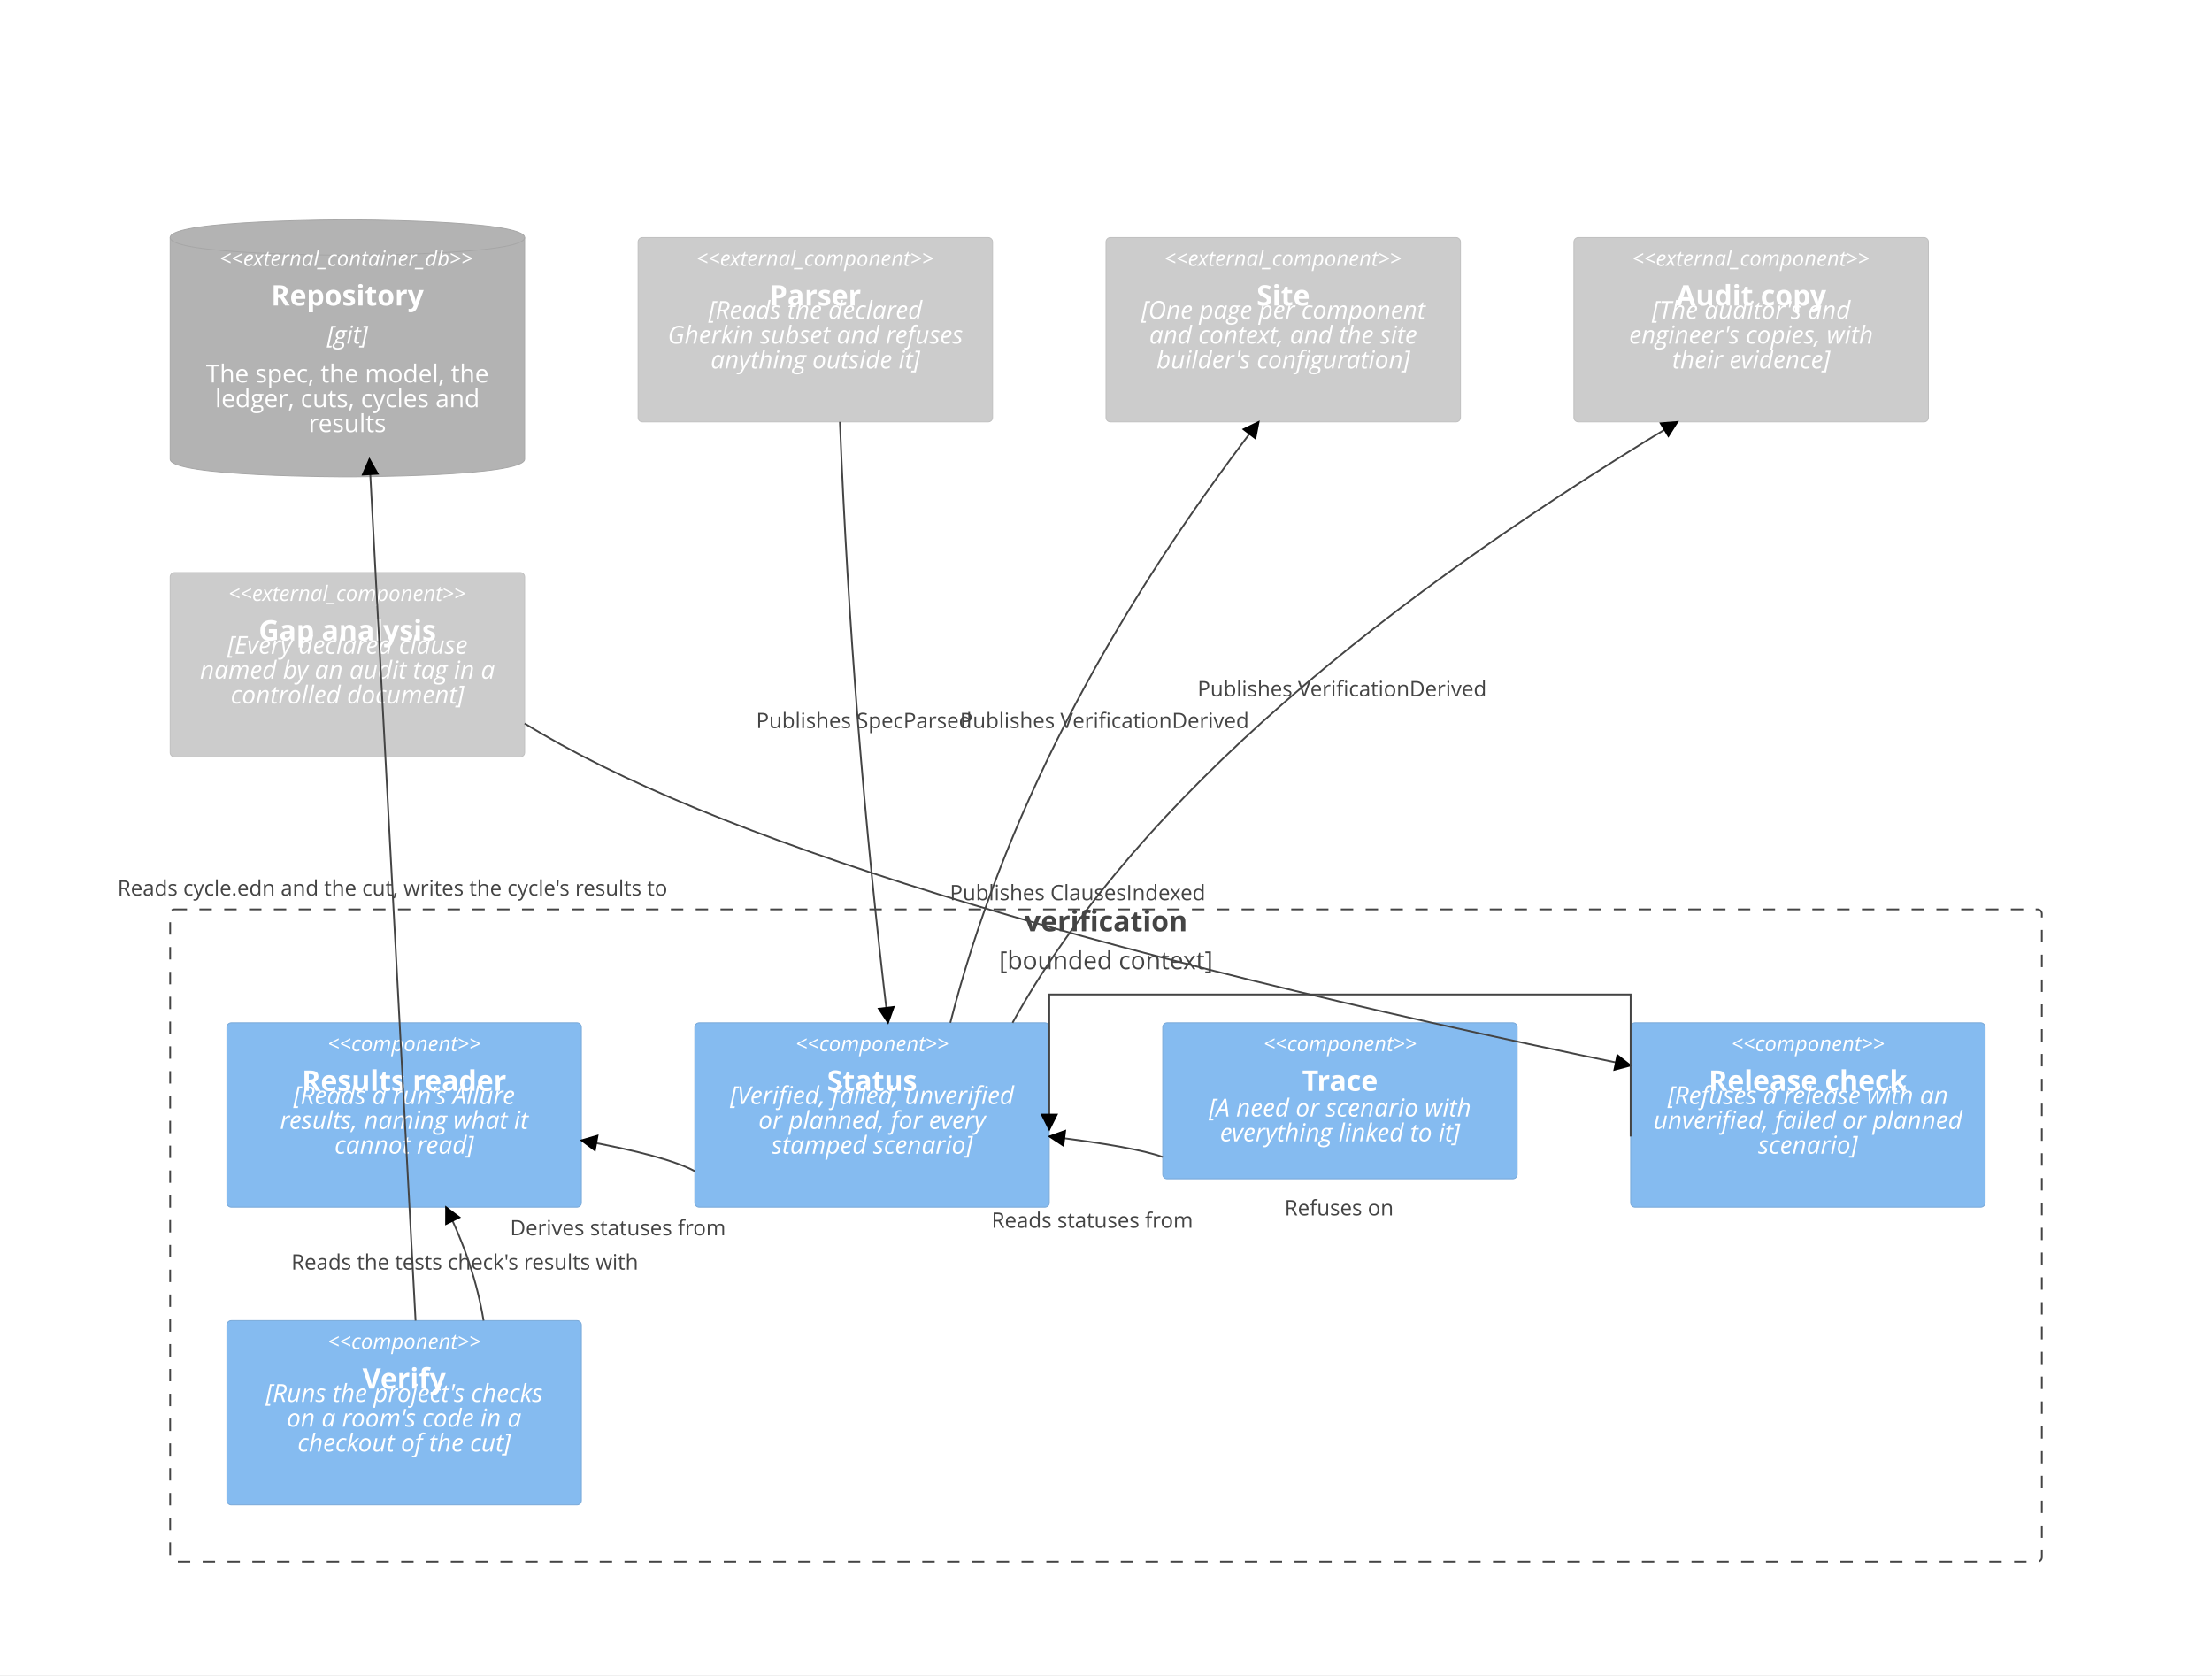
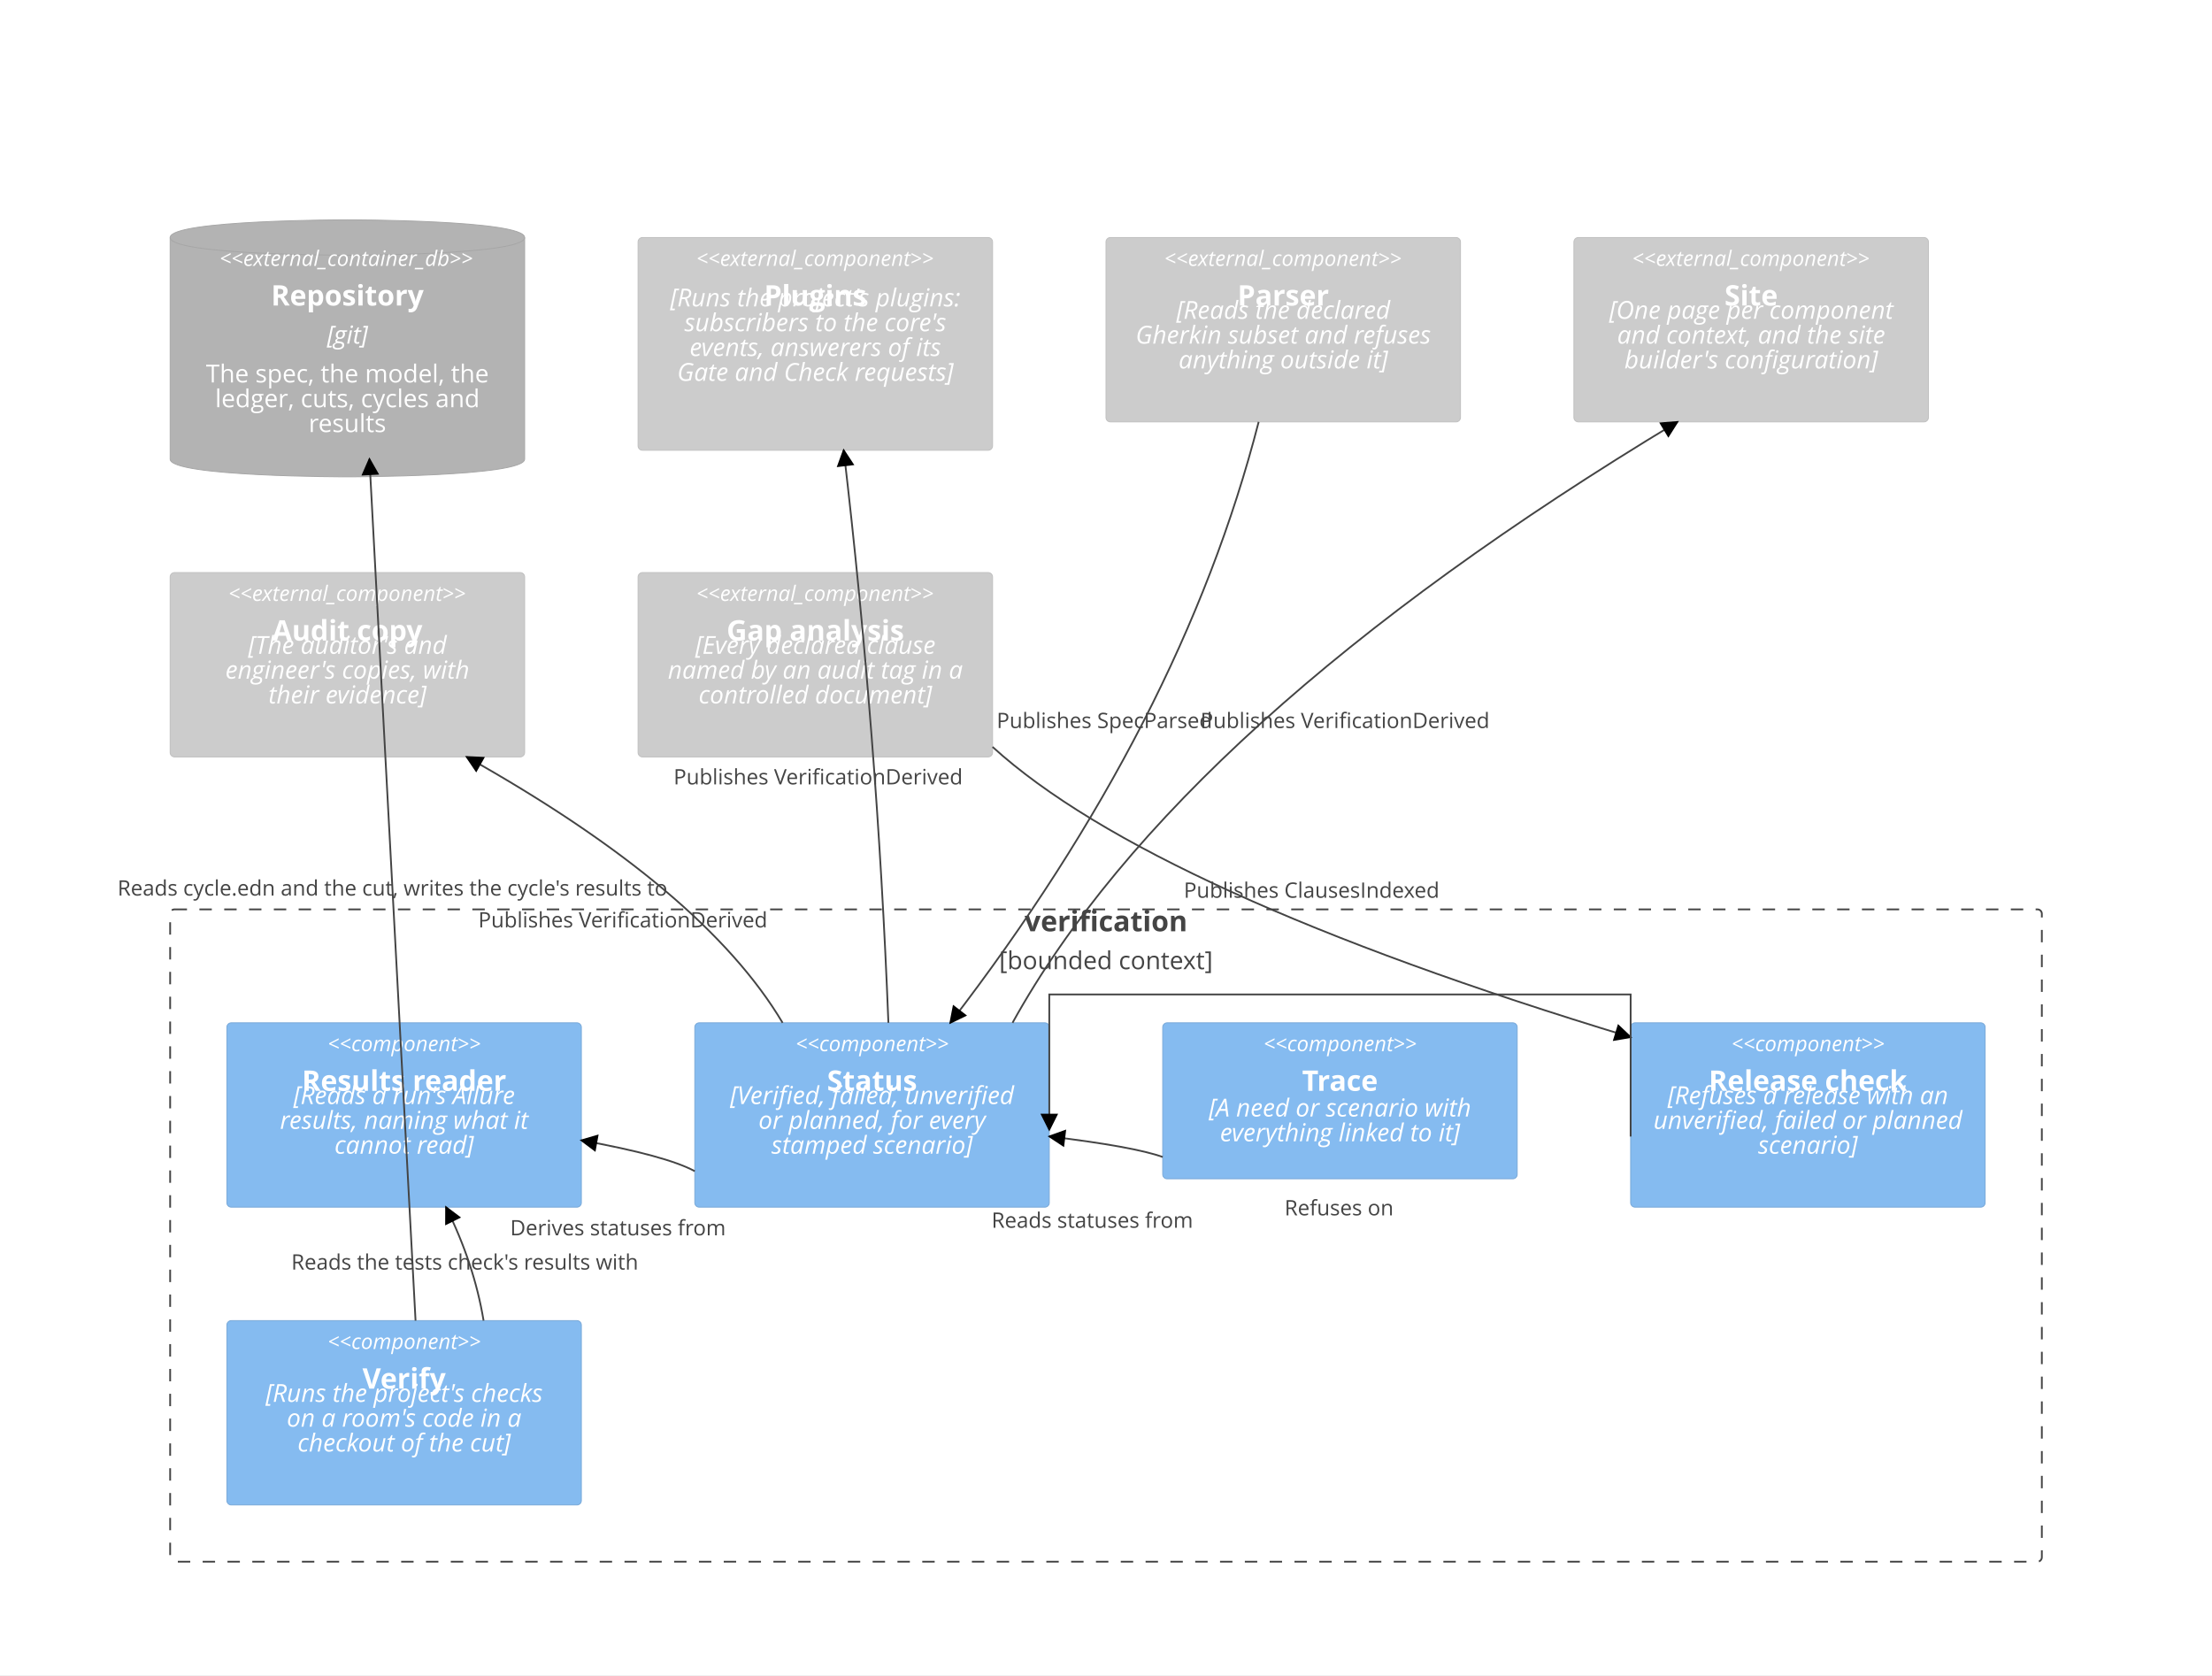
<svg xmlns="http://www.w3.org/2000/svg" width="100%" viewBox="0 -8 1248 945" style="max-width: 1248.000px;">
  <rect x="0" y="-8" width="1248" height="945" fill="#FFFFFF" />
  <defs>
    <symbol id="computer" width="24" height="24">
      <path transform="scale(.5)" d="M2 2v13h20v-13h-20zm18 11h-16v-9h16v9zm-10.228 6l.466-1h3.524l.467 1h-4.457zm14.228 3h-24l2-6h2.104l-1.33 4h18.45l-1.297-4h2.073l2 6zm-5-10h-14v-7h14v7z" />
    </symbol>
  </defs>
  <defs>
    <symbol id="database" fill-rule="evenodd" clip-rule="evenodd">
      <path transform="scale(.5)" d="M12.258.001l.256.004.255.005.253.008.251.01.249.012.247.015.246.016.242.019.241.02.239.023.236.024.233.027.231.028.229.031.225.032.223.034.22.036.217.038.214.04.211.041.208.043.205.045.201.046.198.048.194.05.191.051.187.053.183.054.18.056.175.057.172.059.168.06.163.061.16.063.155.064.15.066.074.033.073.033.071.034.07.034.069.035.068.035.067.035.066.035.064.036.064.036.062.036.06.036.06.037.058.037.058.037.055.038.055.038.053.038.052.038.051.039.05.039.048.039.047.039.045.04.044.04.043.04.041.04.04.041.039.041.037.041.036.041.034.041.033.042.032.042.03.042.029.042.027.042.026.043.024.043.023.043.021.043.02.043.018.044.017.043.015.044.013.044.012.044.011.045.009.044.007.045.006.045.004.045.002.045.001.045v17l-.001.045-.002.045-.004.045-.006.045-.007.045-.009.044-.011.045-.012.044-.013.044-.015.044-.017.043-.018.044-.02.043-.021.043-.023.043-.024.043-.026.043-.027.042-.029.042-.03.042-.032.042-.033.042-.034.041-.036.041-.037.041-.039.041-.04.041-.041.04-.043.04-.044.04-.045.04-.047.039-.048.039-.05.039-.051.039-.052.038-.053.038-.055.038-.055.038-.058.037-.058.037-.06.037-.06.036-.062.036-.064.036-.064.036-.066.035-.067.035-.068.035-.069.035-.07.034-.071.034-.073.033-.074.033-.15.066-.155.064-.16.063-.163.061-.168.06-.172.059-.175.057-.18.056-.183.054-.187.053-.191.051-.194.05-.198.048-.201.046-.205.045-.208.043-.211.041-.214.04-.217.038-.22.036-.223.034-.225.032-.229.031-.231.028-.233.027-.236.024-.239.023-.241.02-.242.019-.246.016-.247.015-.249.012-.251.01-.253.008-.255.005-.256.004-.258.001-.258-.001-.256-.004-.255-.005-.253-.008-.251-.01-.249-.012-.247-.015-.245-.016-.243-.019-.241-.02-.238-.023-.236-.024-.234-.027-.231-.028-.228-.031-.226-.032-.223-.034-.22-.036-.217-.038-.214-.04-.211-.041-.208-.043-.204-.045-.201-.046-.198-.048-.195-.05-.19-.051-.187-.053-.184-.054-.179-.056-.176-.057-.172-.059-.167-.06-.164-.061-.159-.063-.155-.064-.151-.066-.074-.033-.072-.033-.072-.034-.07-.034-.069-.035-.068-.035-.067-.035-.066-.035-.064-.036-.063-.036-.062-.036-.061-.036-.06-.037-.058-.037-.057-.037-.056-.038-.055-.038-.053-.038-.052-.038-.051-.039-.049-.039-.049-.039-.046-.039-.046-.04-.044-.04-.043-.04-.041-.04-.04-.041-.039-.041-.037-.041-.036-.041-.034-.041-.033-.042-.032-.042-.03-.042-.029-.042-.027-.042-.026-.043-.024-.043-.023-.043-.021-.043-.02-.043-.018-.044-.017-.043-.015-.044-.013-.044-.012-.044-.011-.045-.009-.044-.007-.045-.006-.045-.004-.045-.002-.045-.001-.045v-17l.001-.045.002-.045.004-.045.006-.045.007-.045.009-.044.011-.045.012-.044.013-.044.015-.044.017-.043.018-.044.02-.043.021-.043.023-.043.024-.043.026-.043.027-.042.029-.042.03-.042.032-.042.033-.042.034-.041.036-.041.037-.041.039-.041.04-.041.041-.04.043-.04.044-.04.046-.04.046-.039.049-.039.049-.039.051-.039.052-.038.053-.038.055-.038.056-.038.057-.037.058-.037.06-.037.061-.036.062-.036.063-.036.064-.036.066-.035.067-.035.068-.035.069-.035.07-.034.072-.034.072-.033.074-.033.151-.066.155-.064.159-.063.164-.061.167-.06.172-.059.176-.057.179-.056.184-.054.187-.053.19-.051.195-.05.198-.048.201-.046.204-.045.208-.043.211-.041.214-.04.217-.038.22-.036.223-.034.226-.032.228-.031.231-.028.234-.027.236-.024.238-.023.241-.02.243-.019.245-.016.247-.015.249-.012.251-.01.253-.008.255-.005.256-.004.258-.001.258.001z" />
    </symbol>
  </defs>
  <defs>
    <symbol id="clock" width="24" height="24">
      <path transform="scale(.5)" d="M12 2c5.514 0 10 4.486 10 10s-4.486 10-10 10-10-4.486-10-10 4.486-10 10-10zm0-2c-6.627 0-12 5.373-12 12s5.373 12 12 12 12-5.373 12-12-5.373-12-12-12zm5.848 12.459c.202.038.202.333.001.372-1.907.361-6.045 1.111-6.547 1.111-.719 0-1.301-.582-1.301-1.301 0-.512.77-5.447 1.125-7.445.034-.192.312-.181.343.014l.985 6.238 5.394 1.011z" />
    </symbol>
  </defs>
  <g class="person-man">
    <path fill="#B3B3B3" stroke-width="0.5" stroke="#A6A6A6" d="M96,126c0,-10 100,-10 100,-10c0,0 100,0 100,10l0,125c0,10 -100,10 -100,10c0,0 -100,0 -100,-10l0,-125" />
    <path fill="none" stroke-width="0.5" stroke="#A6A6A6" d="M96,126c0,10 100,10 100,10c0,0 100,0 100,-10" />
    <text fill="#FFFFFF" font-family="Open Sans,sans-serif" font-size="12" font-style="italic" lengthAdjust="spacing" textLength="143" x="124" y="142">&lt;&lt;external_container_db&gt;&gt;</text>
    <text x="196.00" y="160.00" dominant-baseline="middle" fill="#FFFFFF" style="text-anchor: middle; font-size: 16px; font-weight: bold; font-family: Open Sans,sans-serif">
      <tspan dy="0.00" alignment-baseline="mathematical">Repository</tspan>
    </text>
    <text x="196.00" y="182.00" dominant-baseline="middle" fill="#FFFFFF" style="text-anchor: middle; font-size: 14px; font-weight: normal; font-family: Open Sans,sans-serif" font-style="italic">
      <tspan dy="0.00" alignment-baseline="mathematical">[git]</tspan>
    </text>
    <text x="196.00" y="218.00" dominant-baseline="middle" fill="#FFFFFF" style="text-anchor: middle; font-size: 14px; font-weight: normal; font-family: Open Sans,sans-serif">
      <tspan dy="-14.00" alignment-baseline="mathematical">The spec, the model, the</tspan>
    </text>
    <text x="196.00" y="218.00" dominant-baseline="middle" fill="#FFFFFF" style="text-anchor: middle; font-size: 14px; font-weight: normal; font-family: Open Sans,sans-serif">
      <tspan dy="0.00" alignment-baseline="mathematical">ledger, cuts, cycles and</tspan>
    </text>
    <text x="196.00" y="218.00" dominant-baseline="middle" fill="#FFFFFF" style="text-anchor: middle; font-size: 14px; font-weight: normal; font-family: Open Sans,sans-serif">
      <tspan dy="14.00" alignment-baseline="mathematical">results</tspan>
    </text>
  </g>
  <g class="person-man">
-     <rect x="360" y="126" fill="#CCCCCC" stroke="#BFBFBF" width="200" height="104" rx="2.5" ry="2.5" stroke-width="0.5" />
+     <rect x="360" y="126" fill="#CCCCCC" stroke="#BFBFBF" width="200" height="120" rx="2.5" ry="2.5" stroke-width="0.5" />
    <text fill="#FFFFFF" font-family="Open Sans,sans-serif" font-size="12" font-style="italic" lengthAdjust="spacing" textLength="133" x="393" y="142">&lt;&lt;external_component&gt;&gt;</text>
    <text x="460.00" y="160.00" dominant-baseline="middle" fill="#FFFFFF" style="text-anchor: middle; font-size: 16px; font-weight: bold; font-family: Open Sans,sans-serif">
-       <tspan dy="0.00" alignment-baseline="mathematical">Parser</tspan>
-     </text>
-     <text x="460.00" y="182.00" dominant-baseline="middle" fill="#FFFFFF" style="text-anchor: middle; font-size: 14px; font-weight: normal; font-family: Open Sans,sans-serif" font-style="italic">
-       <tspan dy="-14.00" alignment-baseline="mathematical">[Reads the declared</tspan>
-     </text>
-     <text x="460.00" y="182.00" dominant-baseline="middle" fill="#FFFFFF" style="text-anchor: middle; font-size: 14px; font-weight: normal; font-family: Open Sans,sans-serif" font-style="italic">
-       <tspan dy="0.00" alignment-baseline="mathematical">Gherkin subset and refuses</tspan>
-     </text>
-     <text x="460.00" y="182.00" dominant-baseline="middle" fill="#FFFFFF" style="text-anchor: middle; font-size: 14px; font-weight: normal; font-family: Open Sans,sans-serif" font-style="italic">
-       <tspan dy="14.00" alignment-baseline="mathematical">anything outside it]</tspan>
+       <tspan dy="0.00" alignment-baseline="mathematical">Plugins</tspan>
+     </text>
+     <text x="460.00" y="182.00" dominant-baseline="middle" fill="#FFFFFF" style="text-anchor: middle; font-size: 14px; font-weight: normal; font-family: Open Sans,sans-serif" font-style="italic">
+       <tspan dy="-21.00" alignment-baseline="mathematical">[Runs the project's plugins:</tspan>
+     </text>
+     <text x="460.00" y="182.00" dominant-baseline="middle" fill="#FFFFFF" style="text-anchor: middle; font-size: 14px; font-weight: normal; font-family: Open Sans,sans-serif" font-style="italic">
+       <tspan dy="-7.00" alignment-baseline="mathematical">subscribers to the core's</tspan>
+     </text>
+     <text x="460.00" y="182.00" dominant-baseline="middle" fill="#FFFFFF" style="text-anchor: middle; font-size: 14px; font-weight: normal; font-family: Open Sans,sans-serif" font-style="italic">
+       <tspan dy="7.00" alignment-baseline="mathematical">events, answerers of its</tspan>
+     </text>
+     <text x="460.00" y="182.00" dominant-baseline="middle" fill="#FFFFFF" style="text-anchor: middle; font-size: 14px; font-weight: normal; font-family: Open Sans,sans-serif" font-style="italic">
+       <tspan dy="21.00" alignment-baseline="mathematical">Gate and Check requests]</tspan>
    </text>
  </g>
  <g class="person-man">
    <rect x="624" y="126" fill="#CCCCCC" stroke="#BFBFBF" width="200" height="104" rx="2.5" ry="2.5" stroke-width="0.5" />
    <text fill="#FFFFFF" font-family="Open Sans,sans-serif" font-size="12" font-style="italic" lengthAdjust="spacing" textLength="133" x="657" y="142">&lt;&lt;external_component&gt;&gt;</text>
    <text x="724.00" y="160.00" dominant-baseline="middle" fill="#FFFFFF" style="text-anchor: middle; font-size: 16px; font-weight: bold; font-family: Open Sans,sans-serif">
-       <tspan dy="0.00" alignment-baseline="mathematical">Site</tspan>
+       <tspan dy="0.00" alignment-baseline="mathematical">Parser</tspan>
    </text>
    <text x="724.00" y="182.00" dominant-baseline="middle" fill="#FFFFFF" style="text-anchor: middle; font-size: 14px; font-weight: normal; font-family: Open Sans,sans-serif" font-style="italic">
-       <tspan dy="-14.00" alignment-baseline="mathematical">[One page per component</tspan>
+       <tspan dy="-14.00" alignment-baseline="mathematical">[Reads the declared</tspan>
    </text>
    <text x="724.00" y="182.00" dominant-baseline="middle" fill="#FFFFFF" style="text-anchor: middle; font-size: 14px; font-weight: normal; font-family: Open Sans,sans-serif" font-style="italic">
-       <tspan dy="0.00" alignment-baseline="mathematical">and context, and the site</tspan>
+       <tspan dy="0.00" alignment-baseline="mathematical">Gherkin subset and refuses</tspan>
    </text>
    <text x="724.00" y="182.00" dominant-baseline="middle" fill="#FFFFFF" style="text-anchor: middle; font-size: 14px; font-weight: normal; font-family: Open Sans,sans-serif" font-style="italic">
-       <tspan dy="14.00" alignment-baseline="mathematical">builder's configuration]</tspan>
+       <tspan dy="14.00" alignment-baseline="mathematical">anything outside it]</tspan>
    </text>
  </g>
  <g class="person-man">
    <rect x="888" y="126" fill="#CCCCCC" stroke="#BFBFBF" width="200" height="104" rx="2.5" ry="2.5" stroke-width="0.5" />
    <text fill="#FFFFFF" font-family="Open Sans,sans-serif" font-size="12" font-style="italic" lengthAdjust="spacing" textLength="133" x="921" y="142">&lt;&lt;external_component&gt;&gt;</text>
    <text x="988.00" y="160.00" dominant-baseline="middle" fill="#FFFFFF" style="text-anchor: middle; font-size: 16px; font-weight: bold; font-family: Open Sans,sans-serif">
-       <tspan dy="0.00" alignment-baseline="mathematical">Audit copy</tspan>
+       <tspan dy="0.00" alignment-baseline="mathematical">Site</tspan>
    </text>
    <text x="988.00" y="182.00" dominant-baseline="middle" fill="#FFFFFF" style="text-anchor: middle; font-size: 14px; font-weight: normal; font-family: Open Sans,sans-serif" font-style="italic">
-       <tspan dy="-14.00" alignment-baseline="mathematical">[The auditor's and</tspan>
+       <tspan dy="-14.00" alignment-baseline="mathematical">[One page per component</tspan>
    </text>
    <text x="988.00" y="182.00" dominant-baseline="middle" fill="#FFFFFF" style="text-anchor: middle; font-size: 14px; font-weight: normal; font-family: Open Sans,sans-serif" font-style="italic">
-       <tspan dy="0.00" alignment-baseline="mathematical">engineer's copies, with</tspan>
+       <tspan dy="0.00" alignment-baseline="mathematical">and context, and the site</tspan>
    </text>
    <text x="988.00" y="182.00" dominant-baseline="middle" fill="#FFFFFF" style="text-anchor: middle; font-size: 14px; font-weight: normal; font-family: Open Sans,sans-serif" font-style="italic">
-       <tspan dy="14.00" alignment-baseline="mathematical">their evidence]</tspan>
+       <tspan dy="14.00" alignment-baseline="mathematical">builder's configuration]</tspan>
    </text>
  </g>
  <g class="person-man">
    <rect x="96" y="315" fill="#CCCCCC" stroke="#BFBFBF" width="200" height="104" rx="2.5" ry="2.5" stroke-width="0.5" />
    <text fill="#FFFFFF" font-family="Open Sans,sans-serif" font-size="12" font-style="italic" lengthAdjust="spacing" textLength="133" x="129" y="331">&lt;&lt;external_component&gt;&gt;</text>
    <text x="196.00" y="349.00" dominant-baseline="middle" fill="#FFFFFF" style="text-anchor: middle; font-size: 16px; font-weight: bold; font-family: Open Sans,sans-serif">
+       <tspan dy="0.00" alignment-baseline="mathematical">Audit copy</tspan>
+     </text>
+     <text x="196.00" y="371.00" dominant-baseline="middle" fill="#FFFFFF" style="text-anchor: middle; font-size: 14px; font-weight: normal; font-family: Open Sans,sans-serif" font-style="italic">
+       <tspan dy="-14.00" alignment-baseline="mathematical">[The auditor's and</tspan>
+     </text>
+     <text x="196.00" y="371.00" dominant-baseline="middle" fill="#FFFFFF" style="text-anchor: middle; font-size: 14px; font-weight: normal; font-family: Open Sans,sans-serif" font-style="italic">
+       <tspan dy="0.00" alignment-baseline="mathematical">engineer's copies, with</tspan>
+     </text>
+     <text x="196.00" y="371.00" dominant-baseline="middle" fill="#FFFFFF" style="text-anchor: middle; font-size: 14px; font-weight: normal; font-family: Open Sans,sans-serif" font-style="italic">
+       <tspan dy="14.00" alignment-baseline="mathematical">their evidence]</tspan>
+     </text>
+   </g>
+   <g class="person-man">
+     <rect x="360" y="315" fill="#CCCCCC" stroke="#BFBFBF" width="200" height="104" rx="2.5" ry="2.5" stroke-width="0.5" />
+     <text fill="#FFFFFF" font-family="Open Sans,sans-serif" font-size="12" font-style="italic" lengthAdjust="spacing" textLength="133" x="393" y="331">&lt;&lt;external_component&gt;&gt;</text>
+     <text x="460.00" y="349.00" dominant-baseline="middle" fill="#FFFFFF" style="text-anchor: middle; font-size: 16px; font-weight: bold; font-family: Open Sans,sans-serif">
      <tspan dy="0.00" alignment-baseline="mathematical">Gap analysis</tspan>
    </text>
-     <text x="196.00" y="371.00" dominant-baseline="middle" fill="#FFFFFF" style="text-anchor: middle; font-size: 14px; font-weight: normal; font-family: Open Sans,sans-serif" font-style="italic">
+     <text x="460.00" y="371.00" dominant-baseline="middle" fill="#FFFFFF" style="text-anchor: middle; font-size: 14px; font-weight: normal; font-family: Open Sans,sans-serif" font-style="italic">
      <tspan dy="-14.00" alignment-baseline="mathematical">[Every declared clause</tspan>
    </text>
-     <text x="196.00" y="371.00" dominant-baseline="middle" fill="#FFFFFF" style="text-anchor: middle; font-size: 14px; font-weight: normal; font-family: Open Sans,sans-serif" font-style="italic">
+     <text x="460.00" y="371.00" dominant-baseline="middle" fill="#FFFFFF" style="text-anchor: middle; font-size: 14px; font-weight: normal; font-family: Open Sans,sans-serif" font-style="italic">
      <tspan dy="0.00" alignment-baseline="mathematical">named by an audit tag in a</tspan>
    </text>
-     <text x="196.00" y="371.00" dominant-baseline="middle" fill="#FFFFFF" style="text-anchor: middle; font-size: 14px; font-weight: normal; font-family: Open Sans,sans-serif" font-style="italic">
+     <text x="460.00" y="371.00" dominant-baseline="middle" fill="#FFFFFF" style="text-anchor: middle; font-size: 14px; font-weight: normal; font-family: Open Sans,sans-serif" font-style="italic">
      <tspan dy="14.00" alignment-baseline="mathematical">controlled document]</tspan>
    </text>
  </g>
  <g class="person-man">
    <rect x="128" y="569" fill="#85BBF0" stroke="#78A8D8" width="200" height="104" rx="2.5" ry="2.5" stroke-width="0.5" />
    <text fill="#FFFFFF" font-family="Open Sans,sans-serif" font-size="12" font-style="italic" lengthAdjust="spacing" textLength="86" x="185" y="585">&lt;&lt;component&gt;&gt;</text>
    <text x="228.00" y="603.00" dominant-baseline="middle" fill="#FFFFFF" style="text-anchor: middle; font-size: 16px; font-weight: bold; font-family: Open Sans,sans-serif">
      <tspan dy="0.00" alignment-baseline="mathematical">Results reader</tspan>
    </text>
    <text x="228.00" y="625.00" dominant-baseline="middle" fill="#FFFFFF" style="text-anchor: middle; font-size: 14px; font-weight: normal; font-family: Open Sans,sans-serif" font-style="italic">
      <tspan dy="-14.00" alignment-baseline="mathematical">[Reads a run's Allure</tspan>
    </text>
    <text x="228.00" y="625.00" dominant-baseline="middle" fill="#FFFFFF" style="text-anchor: middle; font-size: 14px; font-weight: normal; font-family: Open Sans,sans-serif" font-style="italic">
      <tspan dy="0.00" alignment-baseline="mathematical">results, naming what it</tspan>
    </text>
    <text x="228.00" y="625.00" dominant-baseline="middle" fill="#FFFFFF" style="text-anchor: middle; font-size: 14px; font-weight: normal; font-family: Open Sans,sans-serif" font-style="italic">
      <tspan dy="14.00" alignment-baseline="mathematical">cannot read]</tspan>
    </text>
  </g>
  <g class="person-man">
    <rect x="392" y="569" fill="#85BBF0" stroke="#78A8D8" width="200" height="104" rx="2.5" ry="2.5" stroke-width="0.5" />
    <text fill="#FFFFFF" font-family="Open Sans,sans-serif" font-size="12" font-style="italic" lengthAdjust="spacing" textLength="86" x="449" y="585">&lt;&lt;component&gt;&gt;</text>
    <text x="492.00" y="603.00" dominant-baseline="middle" fill="#FFFFFF" style="text-anchor: middle; font-size: 16px; font-weight: bold; font-family: Open Sans,sans-serif">
      <tspan dy="0.00" alignment-baseline="mathematical">Status</tspan>
    </text>
    <text x="492.00" y="625.00" dominant-baseline="middle" fill="#FFFFFF" style="text-anchor: middle; font-size: 14px; font-weight: normal; font-family: Open Sans,sans-serif" font-style="italic">
      <tspan dy="-14.00" alignment-baseline="mathematical">[Verified, failed, unverified</tspan>
    </text>
    <text x="492.00" y="625.00" dominant-baseline="middle" fill="#FFFFFF" style="text-anchor: middle; font-size: 14px; font-weight: normal; font-family: Open Sans,sans-serif" font-style="italic">
      <tspan dy="0.00" alignment-baseline="mathematical">or planned, for every</tspan>
    </text>
    <text x="492.00" y="625.00" dominant-baseline="middle" fill="#FFFFFF" style="text-anchor: middle; font-size: 14px; font-weight: normal; font-family: Open Sans,sans-serif" font-style="italic">
      <tspan dy="14.00" alignment-baseline="mathematical">stamped scenario]</tspan>
    </text>
  </g>
  <g class="person-man">
    <rect x="656" y="569" fill="#85BBF0" stroke="#78A8D8" width="200" height="88" rx="2.5" ry="2.5" stroke-width="0.5" />
    <text fill="#FFFFFF" font-family="Open Sans,sans-serif" font-size="12" font-style="italic" lengthAdjust="spacing" textLength="86" x="713" y="585">&lt;&lt;component&gt;&gt;</text>
    <text x="756.00" y="603.00" dominant-baseline="middle" fill="#FFFFFF" style="text-anchor: middle; font-size: 16px; font-weight: bold; font-family: Open Sans,sans-serif">
      <tspan dy="0.00" alignment-baseline="mathematical">Trace</tspan>
    </text>
    <text x="756.00" y="625.00" dominant-baseline="middle" fill="#FFFFFF" style="text-anchor: middle; font-size: 14px; font-weight: normal; font-family: Open Sans,sans-serif" font-style="italic">
      <tspan dy="-7.00" alignment-baseline="mathematical">[A need or scenario with</tspan>
    </text>
    <text x="756.00" y="625.00" dominant-baseline="middle" fill="#FFFFFF" style="text-anchor: middle; font-size: 14px; font-weight: normal; font-family: Open Sans,sans-serif" font-style="italic">
      <tspan dy="7.00" alignment-baseline="mathematical">everything linked to it]</tspan>
    </text>
  </g>
  <g class="person-man">
    <rect x="920" y="569" fill="#85BBF0" stroke="#78A8D8" width="200" height="104" rx="2.5" ry="2.5" stroke-width="0.5" />
    <text fill="#FFFFFF" font-family="Open Sans,sans-serif" font-size="12" font-style="italic" lengthAdjust="spacing" textLength="86" x="977" y="585">&lt;&lt;component&gt;&gt;</text>
    <text x="1020.00" y="603.00" dominant-baseline="middle" fill="#FFFFFF" style="text-anchor: middle; font-size: 16px; font-weight: bold; font-family: Open Sans,sans-serif">
      <tspan dy="0.00" alignment-baseline="mathematical">Release check</tspan>
    </text>
    <text x="1020.00" y="625.00" dominant-baseline="middle" fill="#FFFFFF" style="text-anchor: middle; font-size: 14px; font-weight: normal; font-family: Open Sans,sans-serif" font-style="italic">
      <tspan dy="-14.00" alignment-baseline="mathematical">[Refuses a release with an</tspan>
    </text>
    <text x="1020.00" y="625.00" dominant-baseline="middle" fill="#FFFFFF" style="text-anchor: middle; font-size: 14px; font-weight: normal; font-family: Open Sans,sans-serif" font-style="italic">
      <tspan dy="0.00" alignment-baseline="mathematical">unverified, failed or planned</tspan>
    </text>
    <text x="1020.00" y="625.00" dominant-baseline="middle" fill="#FFFFFF" style="text-anchor: middle; font-size: 14px; font-weight: normal; font-family: Open Sans,sans-serif" font-style="italic">
      <tspan dy="14.00" alignment-baseline="mathematical">scenario]</tspan>
    </text>
  </g>
  <g class="person-man">
    <rect x="128" y="737" fill="#85BBF0" stroke="#78A8D8" width="200" height="104" rx="2.5" ry="2.5" stroke-width="0.5" />
    <text fill="#FFFFFF" font-family="Open Sans,sans-serif" font-size="12" font-style="italic" lengthAdjust="spacing" textLength="86" x="185" y="753">&lt;&lt;component&gt;&gt;</text>
    <text x="228.00" y="771.00" dominant-baseline="middle" fill="#FFFFFF" style="text-anchor: middle; font-size: 16px; font-weight: bold; font-family: Open Sans,sans-serif">
      <tspan dy="0.00" alignment-baseline="mathematical">Verify</tspan>
    </text>
    <text x="228.00" y="793.00" dominant-baseline="middle" fill="#FFFFFF" style="text-anchor: middle; font-size: 14px; font-weight: normal; font-family: Open Sans,sans-serif" font-style="italic">
      <tspan dy="-14.00" alignment-baseline="mathematical">[Runs the project's checks</tspan>
    </text>
    <text x="228.00" y="793.00" dominant-baseline="middle" fill="#FFFFFF" style="text-anchor: middle; font-size: 14px; font-weight: normal; font-family: Open Sans,sans-serif" font-style="italic">
      <tspan dy="0.00" alignment-baseline="mathematical">on a room's code in a</tspan>
    </text>
    <text x="228.00" y="793.00" dominant-baseline="middle" fill="#FFFFFF" style="text-anchor: middle; font-size: 14px; font-weight: normal; font-family: Open Sans,sans-serif" font-style="italic">
      <tspan dy="14.00" alignment-baseline="mathematical">checkout of the cut]</tspan>
    </text>
  </g>
  <g>
    <rect x="96" y="505" fill="none" stroke="#444444" width="1056" height="368" rx="2.5" ry="2.5" stroke-width="1" stroke-dasharray="7.0,7.0" />
    <text x="624.00" y="513.00" dominant-baseline="middle" fill="#444444" style="text-anchor: middle; font-size: 16px; font-weight: bold; font-family: Open Sans,sans-serif">
      <tspan dy="0.00" alignment-baseline="mathematical">verification</tspan>
    </text>
    <text x="624.00" y="535.00" dominant-baseline="middle" fill="#444444" style="text-anchor: middle; font-size: 14px; font-weight: normal; font-family: Open Sans,sans-serif">
      <tspan dy="0.00" alignment-baseline="mathematical">[bounded context]</tspan>
    </text>
  </g>
  <defs>
    <marker id="arrowhead" refX="9" refY="5" markerUnits="userSpaceOnUse" markerWidth="12" markerHeight="12" orient="auto">
      <path d="M 0 0 L 10 5 L 0 10 z" />
    </marker>
  </defs>
  <defs>
    <marker id="arrowend" refX="1" refY="5" markerUnits="userSpaceOnUse" markerWidth="12" markerHeight="12" orient="auto">
      <path d="M 10 0 L 0 5 L 10 10 z" />
    </marker>
  </defs>
  <defs>
    <marker id="crosshead" markerWidth="15" markerHeight="8" orient="auto" refX="16" refY="4">
      <path fill="black" stroke="#000000" stroke-width="1px" d="M 9,2 V 6 L16,4 Z" style="stroke-dasharray: 0, 0;" />
      <path fill="none" stroke="#000000" stroke-width="1px" d="M 0,1 L 6,7 M 6,1 L 0,7" style="stroke-dasharray: 0, 0;" />
    </marker>
  </defs>
  <defs>
    <marker id="filled-head" refX="18" refY="7" markerWidth="20" markerHeight="28" orient="auto">
      <path d="M 18,7 L9,13 L14,7 L9,1 Z" />
    </marker>
  </defs>
  <g>
    <line x1="234.45" y1="737.00" x2="208.44" y2="251.00" stroke-width="1" stroke="#444444" style="fill: none;" marker-end="url(#arrowhead)" />
    <text x="221.45" y="494.00" dominant-baseline="middle" fill="#444444" style="text-anchor: middle; font-size: 12px; font-weight: normal; font-family: Open Sans,sans-serif">
      <tspan dy="0.00" alignment-baseline="mathematical">Reads cycle.edn and the cut, writes the cycle's results to</tspan>
    </text>
    <path fill="none" stroke-width="1" stroke="#444444" d="M272.83,737.00 Q267.53,705.00 251.64,673.00" marker-end="url(#arrowhead)" />
    <text x="262.23" y="705.00" dominant-baseline="middle" fill="#444444" style="text-anchor: middle; font-size: 12px; font-weight: normal; font-family: Open Sans,sans-serif">
      <tspan dy="0.00" alignment-baseline="mathematical">Reads the tests check's results with</tspan>
    </text>
-     <path fill="none" stroke-width="1" stroke="#444444" d="M473.87,230.00 Q480.66,399.50 501.04,569.00" marker-end="url(#arrowhead)" />
-     <text x="487.46" y="399.50" dominant-baseline="middle" fill="#444444" style="text-anchor: middle; font-size: 12px; font-weight: normal; font-family: Open Sans,sans-serif">
+     <path fill="none" stroke-width="1" stroke="#444444" d="M501.23,569.00 Q494.92,407.50 476.00,246.00" marker-end="url(#arrowhead)" />
+     <text x="461.59" y="431.28" dominant-baseline="middle" fill="#444444" style="text-anchor: middle; font-size: 12px; font-weight: normal; font-family: Open Sans,sans-serif">
+       <tspan dy="0.00" alignment-baseline="mathematical">Publishes VerificationDerived</tspan>
+     </text>
+     <path fill="none" stroke-width="1" stroke="#444444" d="M710.13,230.00 Q666.64,399.50 536.15,569.00" marker-end="url(#arrowhead)" />
+     <text x="623.14" y="399.50" dominant-baseline="middle" fill="#444444" style="text-anchor: middle; font-size: 12px; font-weight: normal; font-family: Open Sans,sans-serif">
      <tspan dy="0.00" alignment-baseline="mathematical">Publishes SpecParsed</tspan>
    </text>
-     <path fill="none" stroke-width="1" stroke="#444444" d="M536.15,569.00 Q579.65,399.50 710.13,230.00" marker-end="url(#arrowhead)" />
-     <text x="623.14" y="399.50" dominant-baseline="middle" fill="#444444" style="text-anchor: middle; font-size: 12px; font-weight: normal; font-family: Open Sans,sans-serif">
+     <path fill="none" stroke-width="1" stroke="#444444" d="M571.26,569.00 Q665.05,399.50 946.40,230.00" marker-end="url(#arrowhead)" />
+     <text x="758.83" y="399.50" dominant-baseline="middle" fill="#444444" style="text-anchor: middle; font-size: 12px; font-weight: normal; font-family: Open Sans,sans-serif">
      <tspan dy="0.00" alignment-baseline="mathematical">Publishes VerificationDerived</tspan>
    </text>
-     <path fill="none" stroke-width="1" stroke="#444444" d="M571.26,569.00 Q665.05,399.50 946.40,230.00" marker-end="url(#arrowhead)" />
-     <text x="757.19" y="381.58" dominant-baseline="middle" fill="#444444" style="text-anchor: middle; font-size: 12px; font-weight: normal; font-family: Open Sans,sans-serif">
+     <path fill="none" stroke-width="1" stroke="#444444" d="M441.54,569.00 Q396.98,494.00 263.29,419.00" marker-end="url(#arrowhead)" />
+     <text x="351.41" y="511.97" dominant-baseline="middle" fill="#444444" style="text-anchor: middle; font-size: 12px; font-weight: normal; font-family: Open Sans,sans-serif">
      <tspan dy="0.00" alignment-baseline="mathematical">Publishes VerificationDerived</tspan>
    </text>
-     <path fill="none" stroke-width="1" stroke="#444444" d="M296.00,400.12 Q452.00,496.61 920.00,593.10" marker-end="url(#arrowhead)" />
-     <text x="608.00" y="496.61" dominant-baseline="middle" fill="#444444" style="text-anchor: middle; font-size: 12px; font-weight: normal; font-family: Open Sans,sans-serif">
+     <path fill="none" stroke-width="1" stroke="#444444" d="M560.00,413.36 Q650.00,495.23 920.00,577.09" marker-end="url(#arrowhead)" />
+     <text x="740.00" y="495.23" dominant-baseline="middle" fill="#444444" style="text-anchor: middle; font-size: 12px; font-weight: normal; font-family: Open Sans,sans-serif">
      <tspan dy="0.00" alignment-baseline="mathematical">Publishes ClausesIndexed</tspan>
    </text>
    <path fill="none" stroke-width="1" stroke="#444444" d="M392.00,652.71 Q376.00,644.00 328.00,635.29" marker-end="url(#arrowhead)" />
    <text x="348.65" y="685.68" dominant-baseline="middle" fill="#444444" style="text-anchor: middle; font-size: 12px; font-weight: normal; font-family: Open Sans,sans-serif">
      <tspan dy="0.00" alignment-baseline="mathematical">Derives statuses from</tspan>
    </text>
    <path fill="none" stroke-width="1" stroke="#444444" d="M656.00,644.71 Q640.00,638.90 592.00,633.09" marker-end="url(#arrowhead)" />
    <text x="616.28" y="681.40" dominant-baseline="middle" fill="#444444" style="text-anchor: middle; font-size: 12px; font-weight: normal; font-family: Open Sans,sans-serif">
      <tspan dy="0.00" alignment-baseline="mathematical">Reads statuses from</tspan>
    </text>
    <path fill="none" stroke-width="1" stroke="#444444" d="M920.00,633.15 L920.00,553.00 L592.00,553.00 L592.00,629.28" marker-end="url(#arrowhead)" />
    <text x="755.49" y="674.41" dominant-baseline="middle" fill="#444444" style="text-anchor: middle; font-size: 12px; font-weight: normal; font-family: Open Sans,sans-serif">
      <tspan dy="0.00" alignment-baseline="mathematical">Refuses on</tspan>
    </text>
  </g>
</svg>
